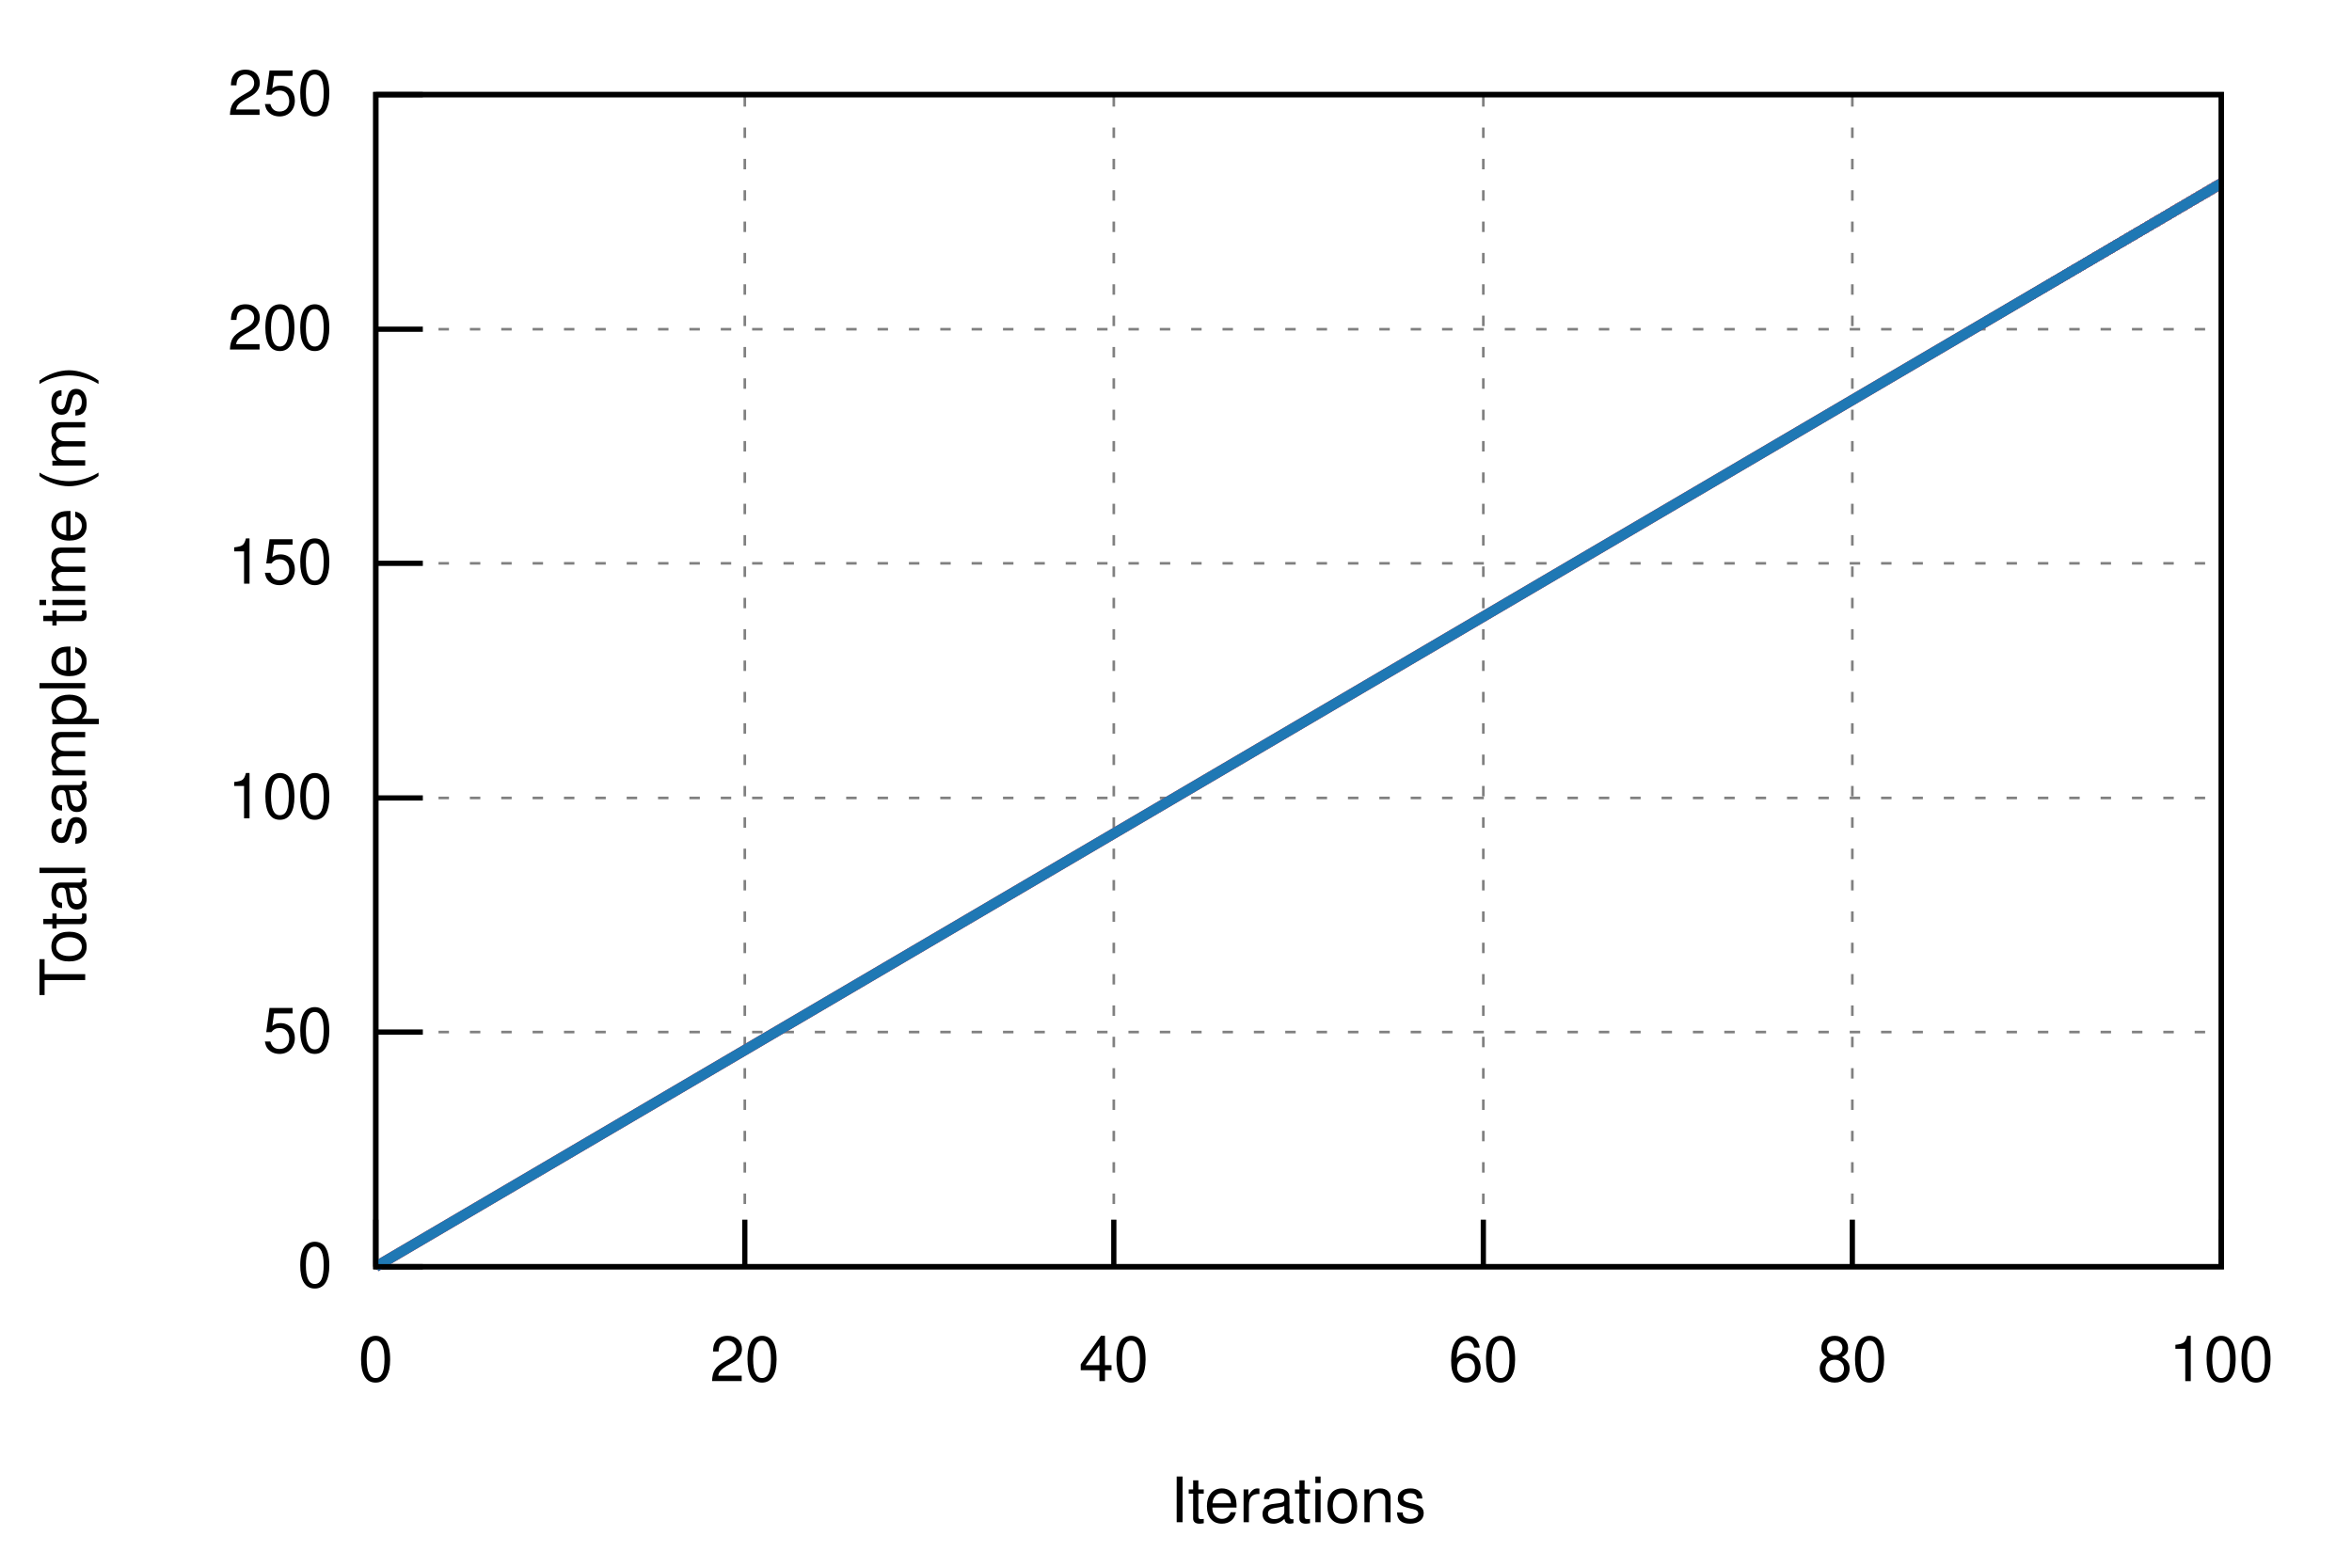
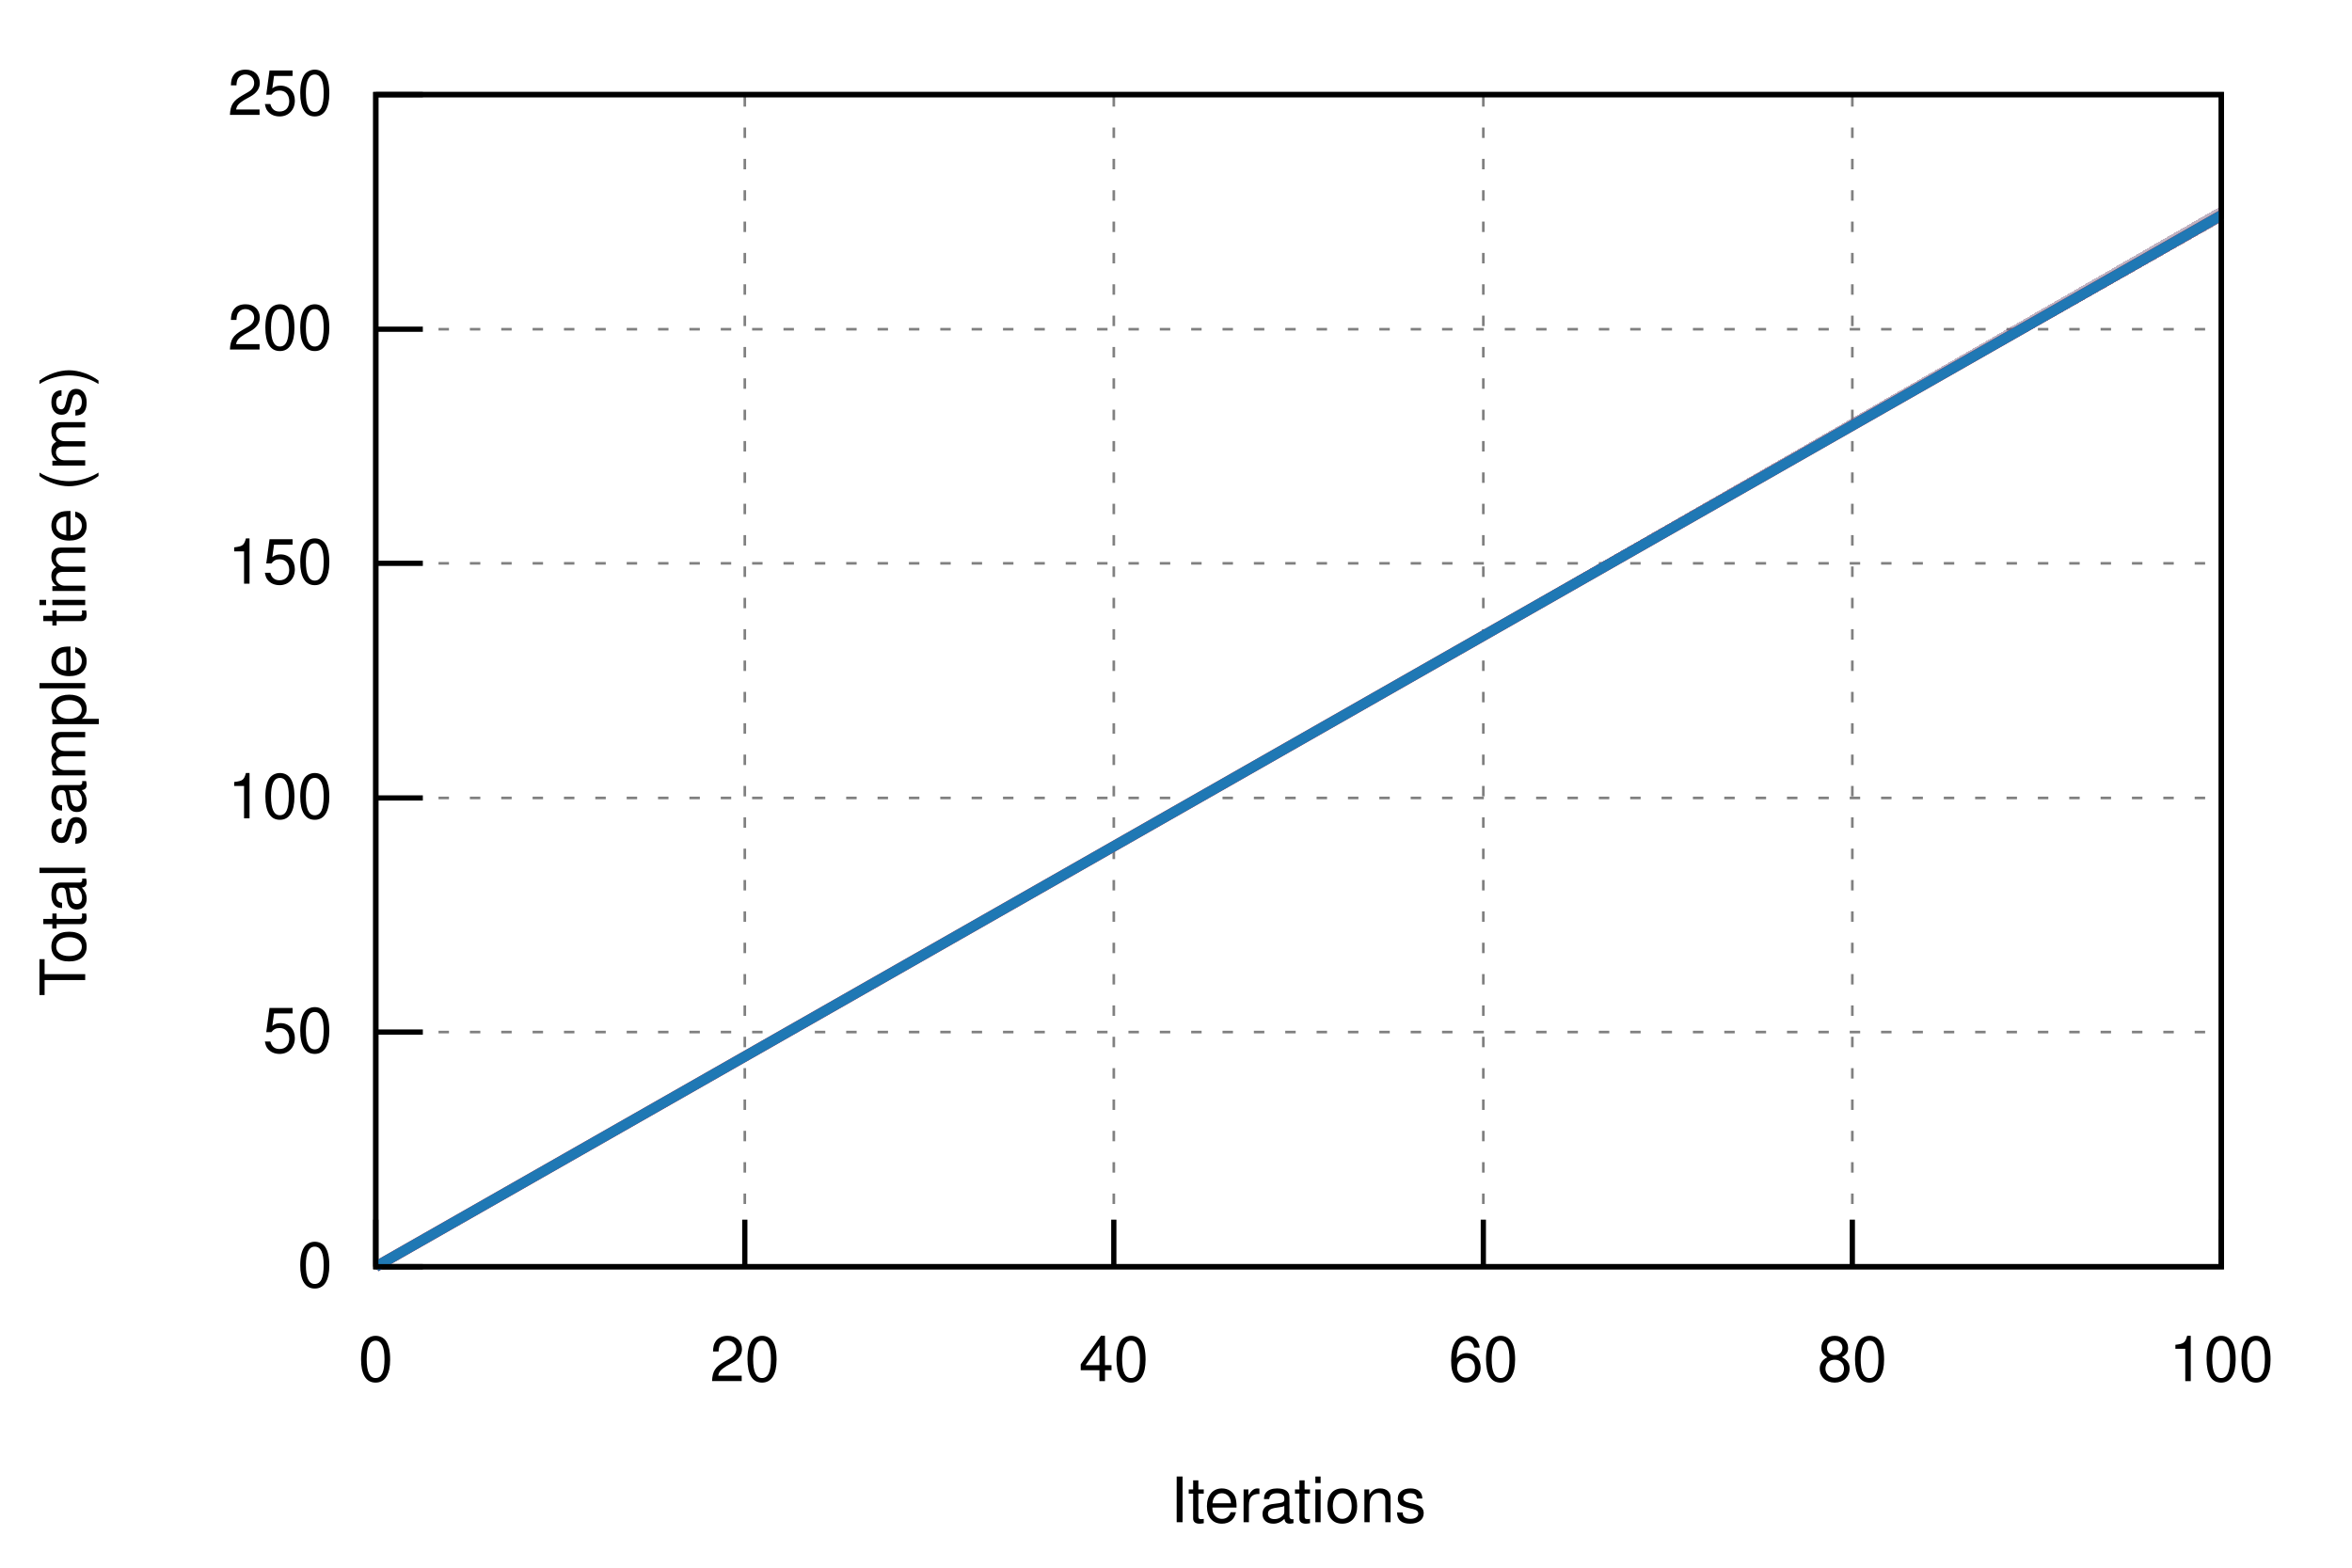
<svg xmlns="http://www.w3.org/2000/svg" xmlns:xlink="http://www.w3.org/1999/xlink" viewBox="0 0 450 300">
  <g id="gnuplot_canvas">
    <rect x="0" y="0" width="450" height="300" fill="none" />
    <defs>
      <circle id="gpDot" r="0.5" stroke-width="0.5" stroke="currentColor" />
      <path id="gpPt0" stroke-width="0.222" stroke="currentColor" d="M-1,0 h2 M0,-1 v2" />
      <path id="gpPt1" stroke-width="0.222" stroke="currentColor" d="M-1,-1 L1,1 M1,-1 L-1,1" />
      <path id="gpPt2" stroke-width="0.222" stroke="currentColor" d="M-1,0 L1,0 M0,-1 L0,1 M-1,-1 L1,1 M-1,1 L1,-1" />
      <rect id="gpPt3" stroke-width="0.222" stroke="currentColor" x="-1" y="-1" width="2" height="2" />
      <rect id="gpPt4" stroke-width="0.222" stroke="currentColor" fill="currentColor" x="-1" y="-1" width="2" height="2" />
      <circle id="gpPt5" stroke-width="0.222" stroke="currentColor" cx="0" cy="0" r="1" />
      <use xlink:href="#gpPt5" id="gpPt6" fill="currentColor" stroke="none" />
      <path id="gpPt7" stroke-width="0.222" stroke="currentColor" d="M0,-1.33 L-1.33,0.67 L1.33,0.67 z" />
      <use xlink:href="#gpPt7" id="gpPt8" fill="currentColor" stroke="none" />
      <use xlink:href="#gpPt7" id="gpPt9" stroke="currentColor" transform="rotate(180)" />
      <use xlink:href="#gpPt9" id="gpPt10" fill="currentColor" stroke="none" />
      <use xlink:href="#gpPt3" id="gpPt11" stroke="currentColor" transform="rotate(45)" />
      <use xlink:href="#gpPt11" id="gpPt12" fill="currentColor" stroke="none" />
      <path id="gpPt13" stroke-width="0.222" stroke="currentColor" d="M0,1.330 L1.265,0.411 L0.782,-1.067 L-0.782,-1.076 L-1.265,0.411 z" />
      <use xlink:href="#gpPt13" id="gpPt14" fill="currentColor" stroke="none" />
      <filter id="textbox" filterUnits="objectBoundingBox" x="0" y="0" height="1" width="1">
        <feFlood flood-color="white" flood-opacity="1" result="bgnd" />
        <feComposite in="SourceGraphic" in2="bgnd" operator="atop" />
      </filter>
      <filter id="greybox" filterUnits="objectBoundingBox" x="0" y="0" height="1" width="1">
        <feFlood flood-color="lightgrey" flood-opacity="1" result="grey" />
        <feComposite in="SourceGraphic" in2="grey" operator="atop" />
      </filter>
    </defs>
    <g fill="none" color="white" stroke="currentColor" stroke-width="1.00" stroke-linecap="butt" stroke-linejoin="miter">
</g>
    <g fill="none" color="black" stroke="currentColor" stroke-width="1.00" stroke-linecap="butt" stroke-linejoin="miter">
</g>
    <g fill="none" color="black" stroke="black" stroke-width="0.50" stroke-linecap="butt" stroke-linejoin="miter">
</g>
    <g fill="none" color="gray" stroke="currentColor" stroke-width="0.50" stroke-linecap="butt" stroke-linejoin="miter">
      <path stroke="gray" stroke-dasharray="2,4" class="gridline" d="M71.9,242.4 L425.0,242.4  " />
    </g>
    <g fill="none" color="gray" stroke="gray" stroke-width="1.00" stroke-linecap="butt" stroke-linejoin="miter">
</g>
    <g fill="none" color="black" stroke="currentColor" stroke-width="1.00" stroke-linecap="butt" stroke-linejoin="miter">
      <path stroke="black" d="M71.9,242.4 L80.9,242.4  " />
      <g transform="translate(63.6,246.3)" stroke="none" fill="black" font-family="Helvetica" font-size="12.00" text-anchor="end">
        <text>
          <tspan font-family="Helvetica"> 0</tspan>
        </text>
      </g>
    </g>
    <g fill="none" color="black" stroke="currentColor" stroke-width="1.00" stroke-linecap="butt" stroke-linejoin="miter">
</g>
    <g fill="none" color="black" stroke="black" stroke-width="0.50" stroke-linecap="butt" stroke-linejoin="miter">
</g>
    <g fill="none" color="gray" stroke="currentColor" stroke-width="0.50" stroke-linecap="butt" stroke-linejoin="miter">
      <path stroke="gray" stroke-dasharray="2,4" class="gridline" d="M71.9,197.5 L425.0,197.5  " />
    </g>
    <g fill="none" color="gray" stroke="gray" stroke-width="1.00" stroke-linecap="butt" stroke-linejoin="miter">
</g>
    <g fill="none" color="black" stroke="currentColor" stroke-width="1.00" stroke-linecap="butt" stroke-linejoin="miter">
      <path stroke="black" d="M71.9,197.5 L80.9,197.5  " />
      <g transform="translate(63.6,201.4)" stroke="none" fill="black" font-family="Helvetica" font-size="12.00" text-anchor="end">
        <text>
          <tspan font-family="Helvetica"> 50</tspan>
        </text>
      </g>
    </g>
    <g fill="none" color="black" stroke="currentColor" stroke-width="1.00" stroke-linecap="butt" stroke-linejoin="miter">
</g>
    <g fill="none" color="black" stroke="black" stroke-width="0.50" stroke-linecap="butt" stroke-linejoin="miter">
</g>
    <g fill="none" color="gray" stroke="currentColor" stroke-width="0.50" stroke-linecap="butt" stroke-linejoin="miter">
      <path stroke="gray" stroke-dasharray="2,4" class="gridline" d="M71.9,152.7 L425.0,152.7  " />
    </g>
    <g fill="none" color="gray" stroke="gray" stroke-width="1.00" stroke-linecap="butt" stroke-linejoin="miter">
</g>
    <g fill="none" color="black" stroke="currentColor" stroke-width="1.00" stroke-linecap="butt" stroke-linejoin="miter">
      <path stroke="black" d="M71.9,152.7 L80.9,152.7  " />
      <g transform="translate(63.6,156.6)" stroke="none" fill="black" font-family="Helvetica" font-size="12.00" text-anchor="end">
        <text>
          <tspan font-family="Helvetica"> 100</tspan>
        </text>
      </g>
    </g>
    <g fill="none" color="black" stroke="currentColor" stroke-width="1.00" stroke-linecap="butt" stroke-linejoin="miter">
</g>
    <g fill="none" color="black" stroke="black" stroke-width="0.50" stroke-linecap="butt" stroke-linejoin="miter">
</g>
    <g fill="none" color="gray" stroke="currentColor" stroke-width="0.50" stroke-linecap="butt" stroke-linejoin="miter">
      <path stroke="gray" stroke-dasharray="2,4" class="gridline" d="M71.9,107.8 L425.0,107.8  " />
    </g>
    <g fill="none" color="gray" stroke="gray" stroke-width="1.00" stroke-linecap="butt" stroke-linejoin="miter">
</g>
    <g fill="none" color="black" stroke="currentColor" stroke-width="1.00" stroke-linecap="butt" stroke-linejoin="miter">
      <path stroke="black" d="M71.9,107.8 L80.9,107.8  " />
      <g transform="translate(63.6,111.7)" stroke="none" fill="black" font-family="Helvetica" font-size="12.00" text-anchor="end">
        <text>
          <tspan font-family="Helvetica"> 150</tspan>
        </text>
      </g>
    </g>
    <g fill="none" color="black" stroke="currentColor" stroke-width="1.00" stroke-linecap="butt" stroke-linejoin="miter">
</g>
    <g fill="none" color="black" stroke="black" stroke-width="0.50" stroke-linecap="butt" stroke-linejoin="miter">
</g>
    <g fill="none" color="gray" stroke="currentColor" stroke-width="0.50" stroke-linecap="butt" stroke-linejoin="miter">
      <path stroke="gray" stroke-dasharray="2,4" class="gridline" d="M71.9,63.0 L425.0,63.0  " />
    </g>
    <g fill="none" color="gray" stroke="gray" stroke-width="1.00" stroke-linecap="butt" stroke-linejoin="miter">
</g>
    <g fill="none" color="black" stroke="currentColor" stroke-width="1.00" stroke-linecap="butt" stroke-linejoin="miter">
      <path stroke="black" d="M71.9,63.0 L80.9,63.0  " />
      <g transform="translate(63.6,66.9)" stroke="none" fill="black" font-family="Helvetica" font-size="12.00" text-anchor="end">
        <text>
          <tspan font-family="Helvetica"> 200</tspan>
        </text>
      </g>
    </g>
    <g fill="none" color="black" stroke="currentColor" stroke-width="1.00" stroke-linecap="butt" stroke-linejoin="miter">
</g>
    <g fill="none" color="black" stroke="black" stroke-width="0.50" stroke-linecap="butt" stroke-linejoin="miter">
</g>
    <g fill="none" color="gray" stroke="currentColor" stroke-width="0.50" stroke-linecap="butt" stroke-linejoin="miter">
      <path stroke="gray" stroke-dasharray="2,4" class="gridline" d="M71.9,18.1 L425.0,18.1  " />
    </g>
    <g fill="none" color="gray" stroke="gray" stroke-width="1.00" stroke-linecap="butt" stroke-linejoin="miter">
</g>
    <g fill="none" color="black" stroke="currentColor" stroke-width="1.00" stroke-linecap="butt" stroke-linejoin="miter">
      <path stroke="black" d="M71.9,18.1 L80.9,18.1  " />
      <g transform="translate(63.6,22.0)" stroke="none" fill="black" font-family="Helvetica" font-size="12.00" text-anchor="end">
        <text>
          <tspan font-family="Helvetica"> 250</tspan>
        </text>
      </g>
    </g>
    <g fill="none" color="black" stroke="currentColor" stroke-width="1.00" stroke-linecap="butt" stroke-linejoin="miter">
</g>
    <g fill="none" color="black" stroke="black" stroke-width="0.50" stroke-linecap="butt" stroke-linejoin="miter">
</g>
    <g fill="none" color="gray" stroke="currentColor" stroke-width="0.50" stroke-linecap="butt" stroke-linejoin="miter">
      <path stroke="gray" stroke-dasharray="2,4" class="gridline" d="M71.9,242.4 L71.9,18.1  " />
    </g>
    <g fill="none" color="gray" stroke="gray" stroke-width="1.00" stroke-linecap="butt" stroke-linejoin="miter">
</g>
    <g fill="none" color="black" stroke="currentColor" stroke-width="1.00" stroke-linecap="butt" stroke-linejoin="miter">
      <path stroke="black" d="M71.9,242.4 L71.9,233.4  " />
      <g transform="translate(71.9,264.3)" stroke="none" fill="black" font-family="Helvetica" font-size="12.00" text-anchor="middle">
        <text>
          <tspan font-family="Helvetica"> 0</tspan>
        </text>
      </g>
    </g>
    <g fill="none" color="black" stroke="currentColor" stroke-width="1.00" stroke-linecap="butt" stroke-linejoin="miter">
</g>
    <g fill="none" color="black" stroke="black" stroke-width="0.50" stroke-linecap="butt" stroke-linejoin="miter">
</g>
    <g fill="none" color="gray" stroke="currentColor" stroke-width="0.50" stroke-linecap="butt" stroke-linejoin="miter">
      <path stroke="gray" stroke-dasharray="2,4" class="gridline" d="M142.5,242.4 L142.5,18.1  " />
    </g>
    <g fill="none" color="gray" stroke="gray" stroke-width="1.00" stroke-linecap="butt" stroke-linejoin="miter">
</g>
    <g fill="none" color="black" stroke="currentColor" stroke-width="1.00" stroke-linecap="butt" stroke-linejoin="miter">
      <path stroke="black" d="M142.5,242.4 L142.5,233.4  " />
      <g transform="translate(142.5,264.3)" stroke="none" fill="black" font-family="Helvetica" font-size="12.00" text-anchor="middle">
        <text>
          <tspan font-family="Helvetica"> 20</tspan>
        </text>
      </g>
    </g>
    <g fill="none" color="black" stroke="currentColor" stroke-width="1.00" stroke-linecap="butt" stroke-linejoin="miter">
</g>
    <g fill="none" color="black" stroke="black" stroke-width="0.50" stroke-linecap="butt" stroke-linejoin="miter">
</g>
    <g fill="none" color="gray" stroke="currentColor" stroke-width="0.50" stroke-linecap="butt" stroke-linejoin="miter">
      <path stroke="gray" stroke-dasharray="2,4" class="gridline" d="M213.1,242.4 L213.1,18.1  " />
    </g>
    <g fill="none" color="gray" stroke="gray" stroke-width="1.00" stroke-linecap="butt" stroke-linejoin="miter">
</g>
    <g fill="none" color="black" stroke="currentColor" stroke-width="1.00" stroke-linecap="butt" stroke-linejoin="miter">
      <path stroke="black" d="M213.1,242.4 L213.1,233.4  " />
      <g transform="translate(213.1,264.3)" stroke="none" fill="black" font-family="Helvetica" font-size="12.00" text-anchor="middle">
        <text>
          <tspan font-family="Helvetica"> 40</tspan>
        </text>
      </g>
    </g>
    <g fill="none" color="black" stroke="currentColor" stroke-width="1.00" stroke-linecap="butt" stroke-linejoin="miter">
</g>
    <g fill="none" color="black" stroke="black" stroke-width="0.50" stroke-linecap="butt" stroke-linejoin="miter">
</g>
    <g fill="none" color="gray" stroke="currentColor" stroke-width="0.50" stroke-linecap="butt" stroke-linejoin="miter">
      <path stroke="gray" stroke-dasharray="2,4" class="gridline" d="M283.8,242.4 L283.8,18.1  " />
    </g>
    <g fill="none" color="gray" stroke="gray" stroke-width="1.00" stroke-linecap="butt" stroke-linejoin="miter">
</g>
    <g fill="none" color="black" stroke="currentColor" stroke-width="1.00" stroke-linecap="butt" stroke-linejoin="miter">
      <path stroke="black" d="M283.8,242.4 L283.8,233.4  " />
      <g transform="translate(283.8,264.3)" stroke="none" fill="black" font-family="Helvetica" font-size="12.00" text-anchor="middle">
        <text>
          <tspan font-family="Helvetica"> 60</tspan>
        </text>
      </g>
    </g>
    <g fill="none" color="black" stroke="currentColor" stroke-width="1.00" stroke-linecap="butt" stroke-linejoin="miter">
</g>
    <g fill="none" color="black" stroke="black" stroke-width="0.50" stroke-linecap="butt" stroke-linejoin="miter">
</g>
    <g fill="none" color="gray" stroke="currentColor" stroke-width="0.50" stroke-linecap="butt" stroke-linejoin="miter">
      <path stroke="gray" stroke-dasharray="2,4" class="gridline" d="M354.4,242.4 L354.4,18.1  " />
    </g>
    <g fill="none" color="gray" stroke="gray" stroke-width="1.00" stroke-linecap="butt" stroke-linejoin="miter">
</g>
    <g fill="none" color="black" stroke="currentColor" stroke-width="1.00" stroke-linecap="butt" stroke-linejoin="miter">
      <path stroke="black" d="M354.4,242.4 L354.4,233.4  " />
      <g transform="translate(354.4,264.3)" stroke="none" fill="black" font-family="Helvetica" font-size="12.00" text-anchor="middle">
        <text>
          <tspan font-family="Helvetica"> 80</tspan>
        </text>
      </g>
    </g>
    <g fill="none" color="black" stroke="currentColor" stroke-width="1.00" stroke-linecap="butt" stroke-linejoin="miter">
</g>
    <g fill="none" color="black" stroke="black" stroke-width="0.50" stroke-linecap="butt" stroke-linejoin="miter">
</g>
    <g fill="none" color="gray" stroke="currentColor" stroke-width="0.50" stroke-linecap="butt" stroke-linejoin="miter">
      <path stroke="gray" stroke-dasharray="2,4" class="gridline" d="M425.0,242.4 L425.0,18.1  " />
    </g>
    <g fill="none" color="gray" stroke="gray" stroke-width="1.00" stroke-linecap="butt" stroke-linejoin="miter">
</g>
    <g fill="none" color="black" stroke="currentColor" stroke-width="1.00" stroke-linecap="butt" stroke-linejoin="miter">
      <path stroke="black" d="M425.0,242.4 L425.0,233.4  " />
      <g transform="translate(425.0,264.3)" stroke="none" fill="black" font-family="Helvetica" font-size="12.00" text-anchor="middle">
        <text>
          <tspan font-family="Helvetica"> 100</tspan>
        </text>
      </g>
    </g>
    <g fill="none" color="black" stroke="currentColor" stroke-width="1.00" stroke-linecap="butt" stroke-linejoin="miter">
</g>
    <g fill="none" color="black" stroke="currentColor" stroke-width="1.00" stroke-linecap="butt" stroke-linejoin="miter">
      <path stroke="black" d="M71.9,18.1 L71.9,242.4 L425.0,242.4 L425.0,18.1 L71.9,18.1 Z  " />
    </g>
    <g fill="none" color="black" stroke="currentColor" stroke-width="1.00" stroke-linecap="butt" stroke-linejoin="miter">
      <g transform="translate(16.3,130.3) rotate(270)" stroke="none" fill="black" font-family="Helvetica" font-size="12.00" text-anchor="middle">
        <text>
          <tspan font-family="Helvetica">Total sample time (ms)</tspan>
        </text>
      </g>
    </g>
    <g fill="none" color="black" stroke="currentColor" stroke-width="1.00" stroke-linecap="butt" stroke-linejoin="miter">
      <g transform="translate(248.4,291.3)" stroke="none" fill="black" font-family="Helvetica" font-size="12.00" text-anchor="middle">
        <text>
          <tspan font-family="Helvetica">Iterations</tspan>
        </text>
      </g>
    </g>
    <g fill="none" color="black" stroke="currentColor" stroke-width="1.00" stroke-linecap="butt" stroke-linejoin="miter">
</g>
    <g id="gnuplot_plot_1">
      <g fill="none" color="black" stroke="currentColor" stroke-width="1.00" stroke-linecap="butt" stroke-linejoin="miter">
        <g stroke="none" shape-rendering="crispEdges">
          <polygon fill="rgb(227,  26,  28)" fill-opacity="0.25" points="71.9,242.4 71.9,242.4 71.9,242.4 " />
-           <polygon fill="rgb(227,  26,  28)" fill-opacity="0.25" points="71.9,242.4 425.0,36.4 425.0,33.8 " />
+           <polygon fill="rgb(227,  26,  28)" fill-opacity="0.25" points="71.9,242.4 425.0,42.5 425.0,39.4 " />
        </g>
      </g>
    </g>
    <g id="gnuplot_plot_2">
      <g fill="none" color="black" stroke="currentColor" stroke-width="1.00" stroke-linecap="butt" stroke-linejoin="miter">
        <g stroke="none" shape-rendering="crispEdges">
          <polygon fill="rgb( 31, 120, 180)" fill-opacity="0.25" points="71.9,242.4 71.9,242.4 71.9,242.4 " />
-           <polygon fill="rgb( 31, 120, 180)" fill-opacity="0.25" points="71.9,242.4 425.0,36.4 425.0,33.8 " />
+           <polygon fill="rgb( 31, 120, 180)" fill-opacity="0.25" points="71.9,242.4 425.0,42.5 425.0,39.4 " />
        </g>
      </g>
    </g>
    <g id="gnuplot_plot_3">
      <g fill="none" color="white" stroke="rgb( 31, 120, 180)" stroke-width="2.00" stroke-linecap="butt" stroke-linejoin="miter">
</g>
      <g fill="none" color="black" stroke="currentColor" stroke-width="2.00" stroke-linecap="butt" stroke-linejoin="miter">
-         <path stroke="rgb(227,  26,  28)" d="M71.9,242.4 L425.0,35.1  " />
+         <path stroke="rgb(227,  26,  28)" d="M71.9,242.4 L425.0,41.2  " />
      </g>
    </g>
    <g id="gnuplot_plot_4">
      <g fill="none" color="black" stroke="currentColor" stroke-width="2.00" stroke-linecap="butt" stroke-linejoin="miter">
-         <path stroke="rgb( 31, 120, 180)" d="M71.9,242.4 L425.0,35.1  " />
+         <path stroke="rgb( 31, 120, 180)" d="M71.9,242.4 L425.0,41.2  " />
      </g>
    </g>
    <g fill="none" color="black" stroke="currentColor" stroke-width="2.00" stroke-linecap="butt" stroke-linejoin="miter">
</g>
    <g fill="none" color="black" stroke="black" stroke-width="1.00" stroke-linecap="butt" stroke-linejoin="miter">
</g>
    <g fill="none" color="black" stroke="currentColor" stroke-width="1.00" stroke-linecap="butt" stroke-linejoin="miter">
      <path stroke="black" d="M71.9,18.1 L71.9,242.4 L425.0,242.4 L425.0,18.1 L71.9,18.1 Z  " />
    </g>
    <g fill="none" color="black" stroke="currentColor" stroke-width="1.00" stroke-linecap="butt" stroke-linejoin="miter">
</g>
  </g>
</svg>
